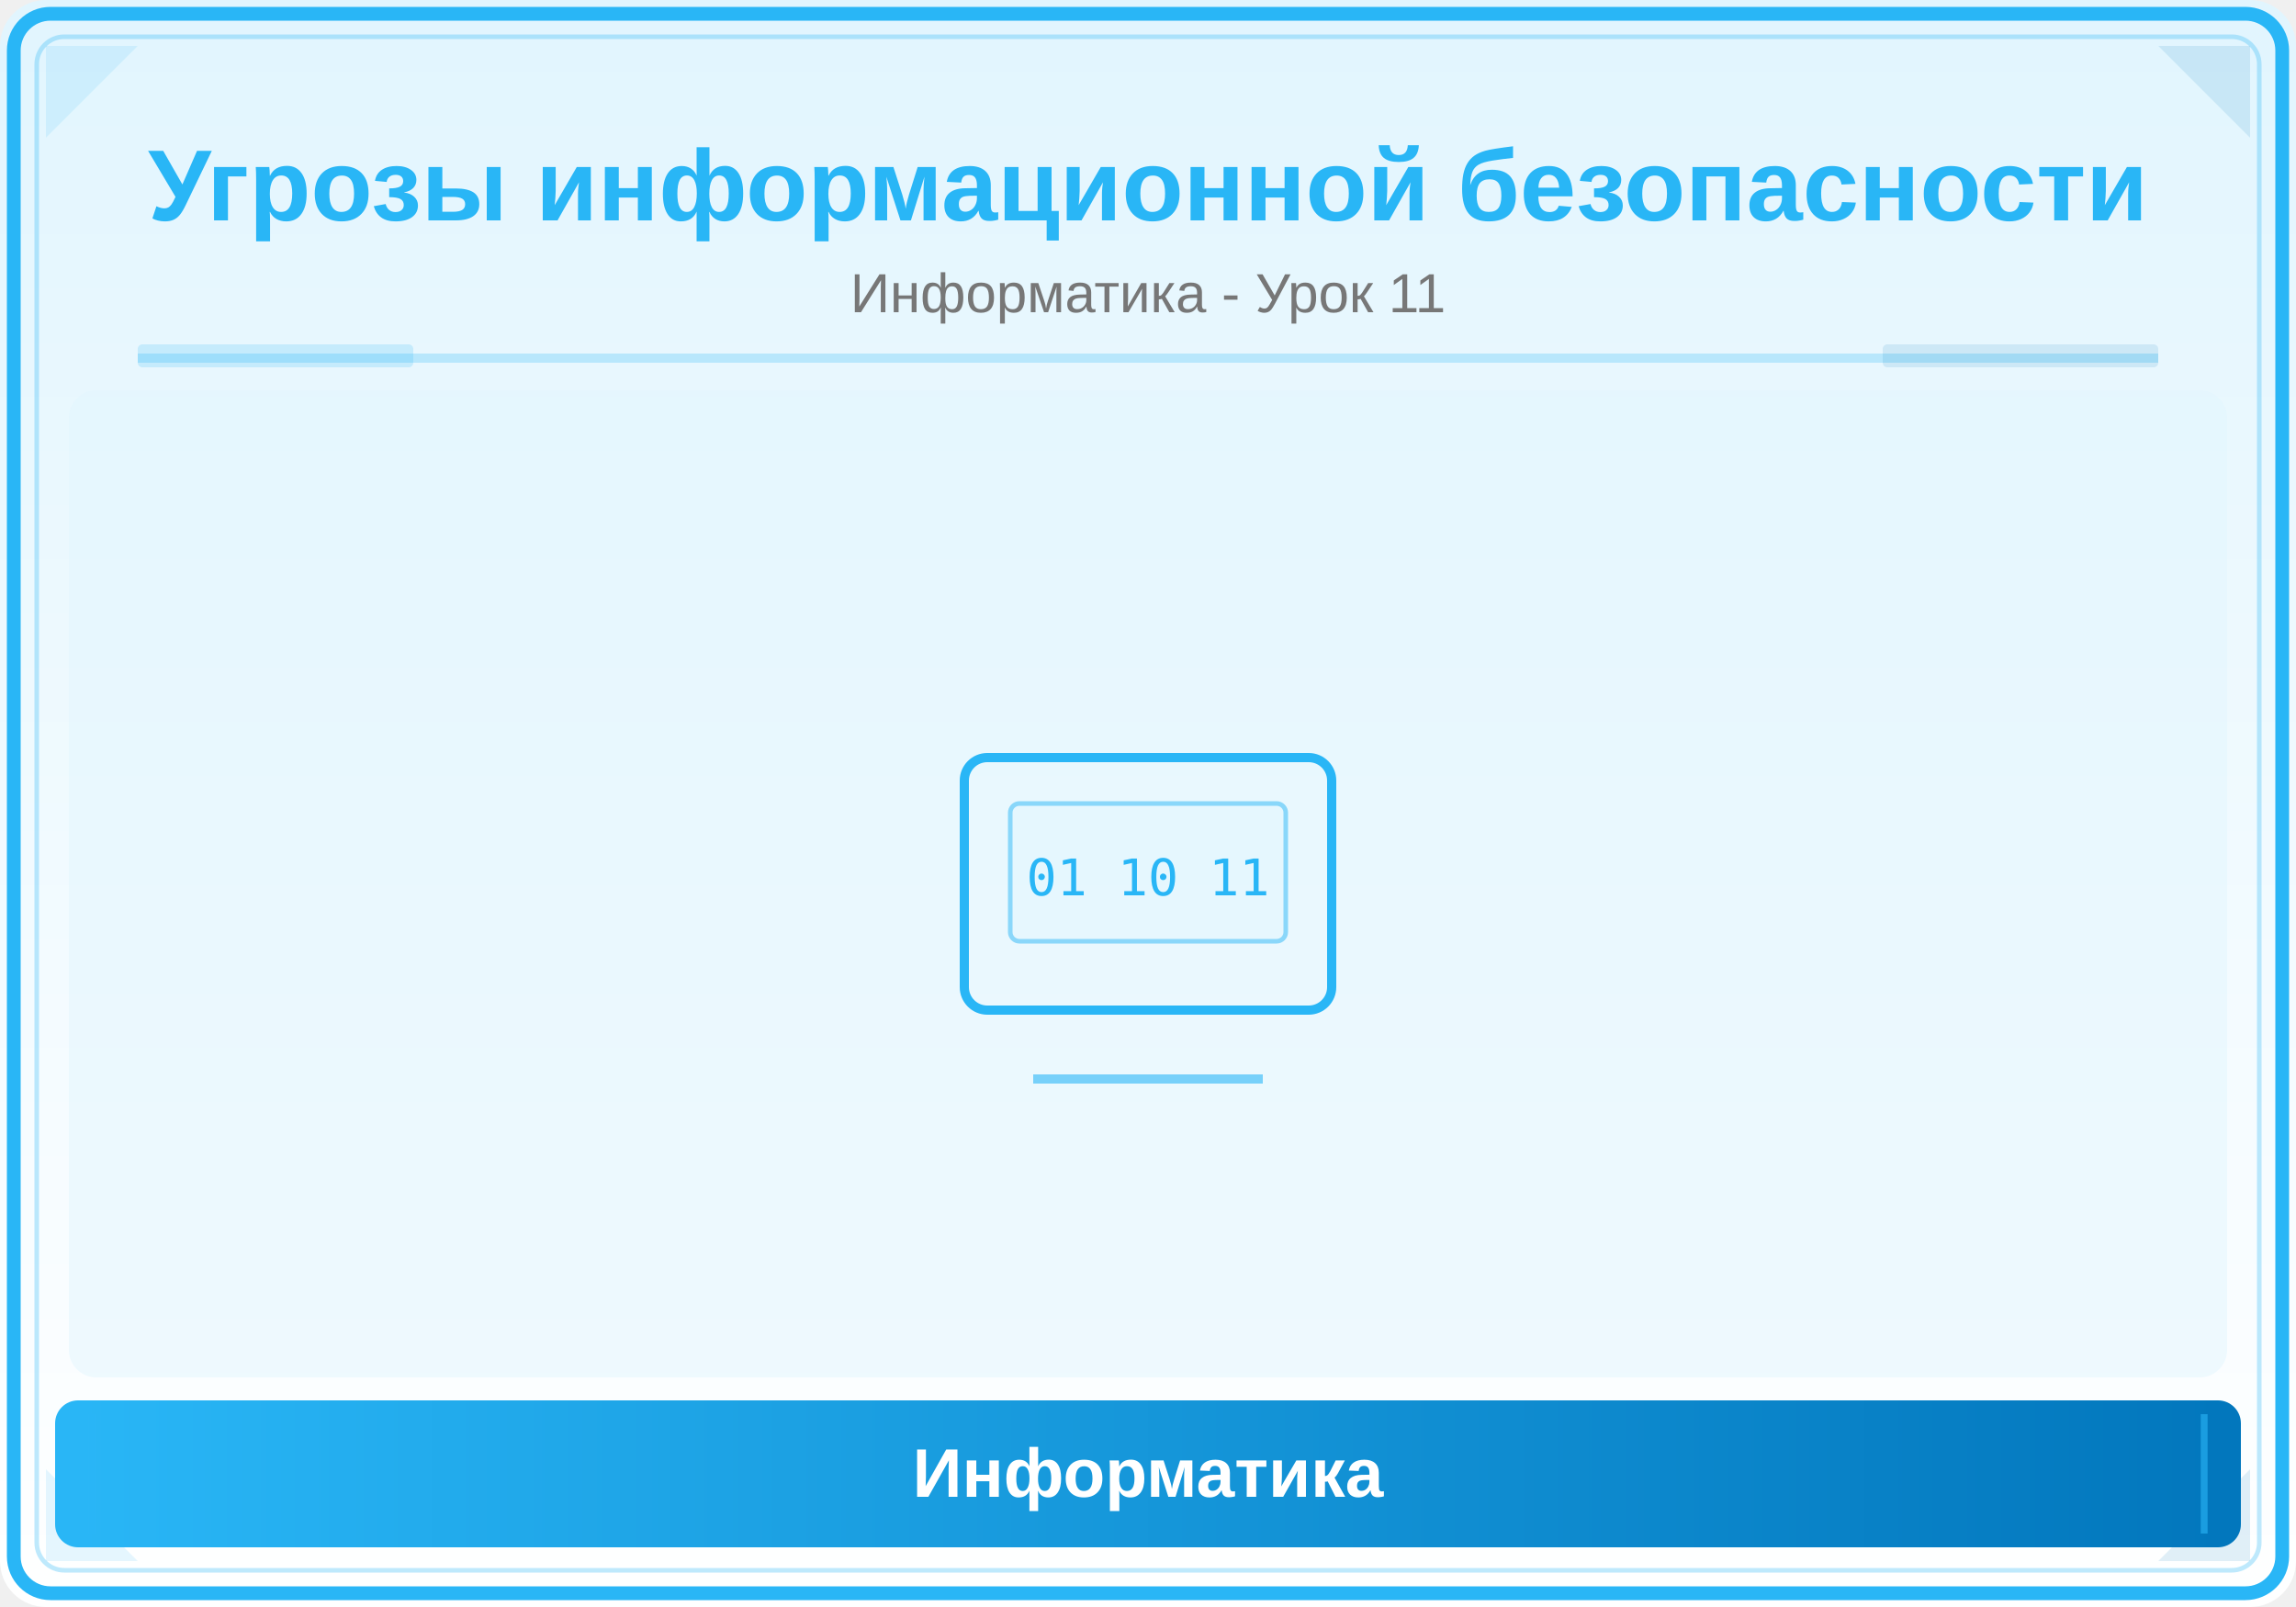
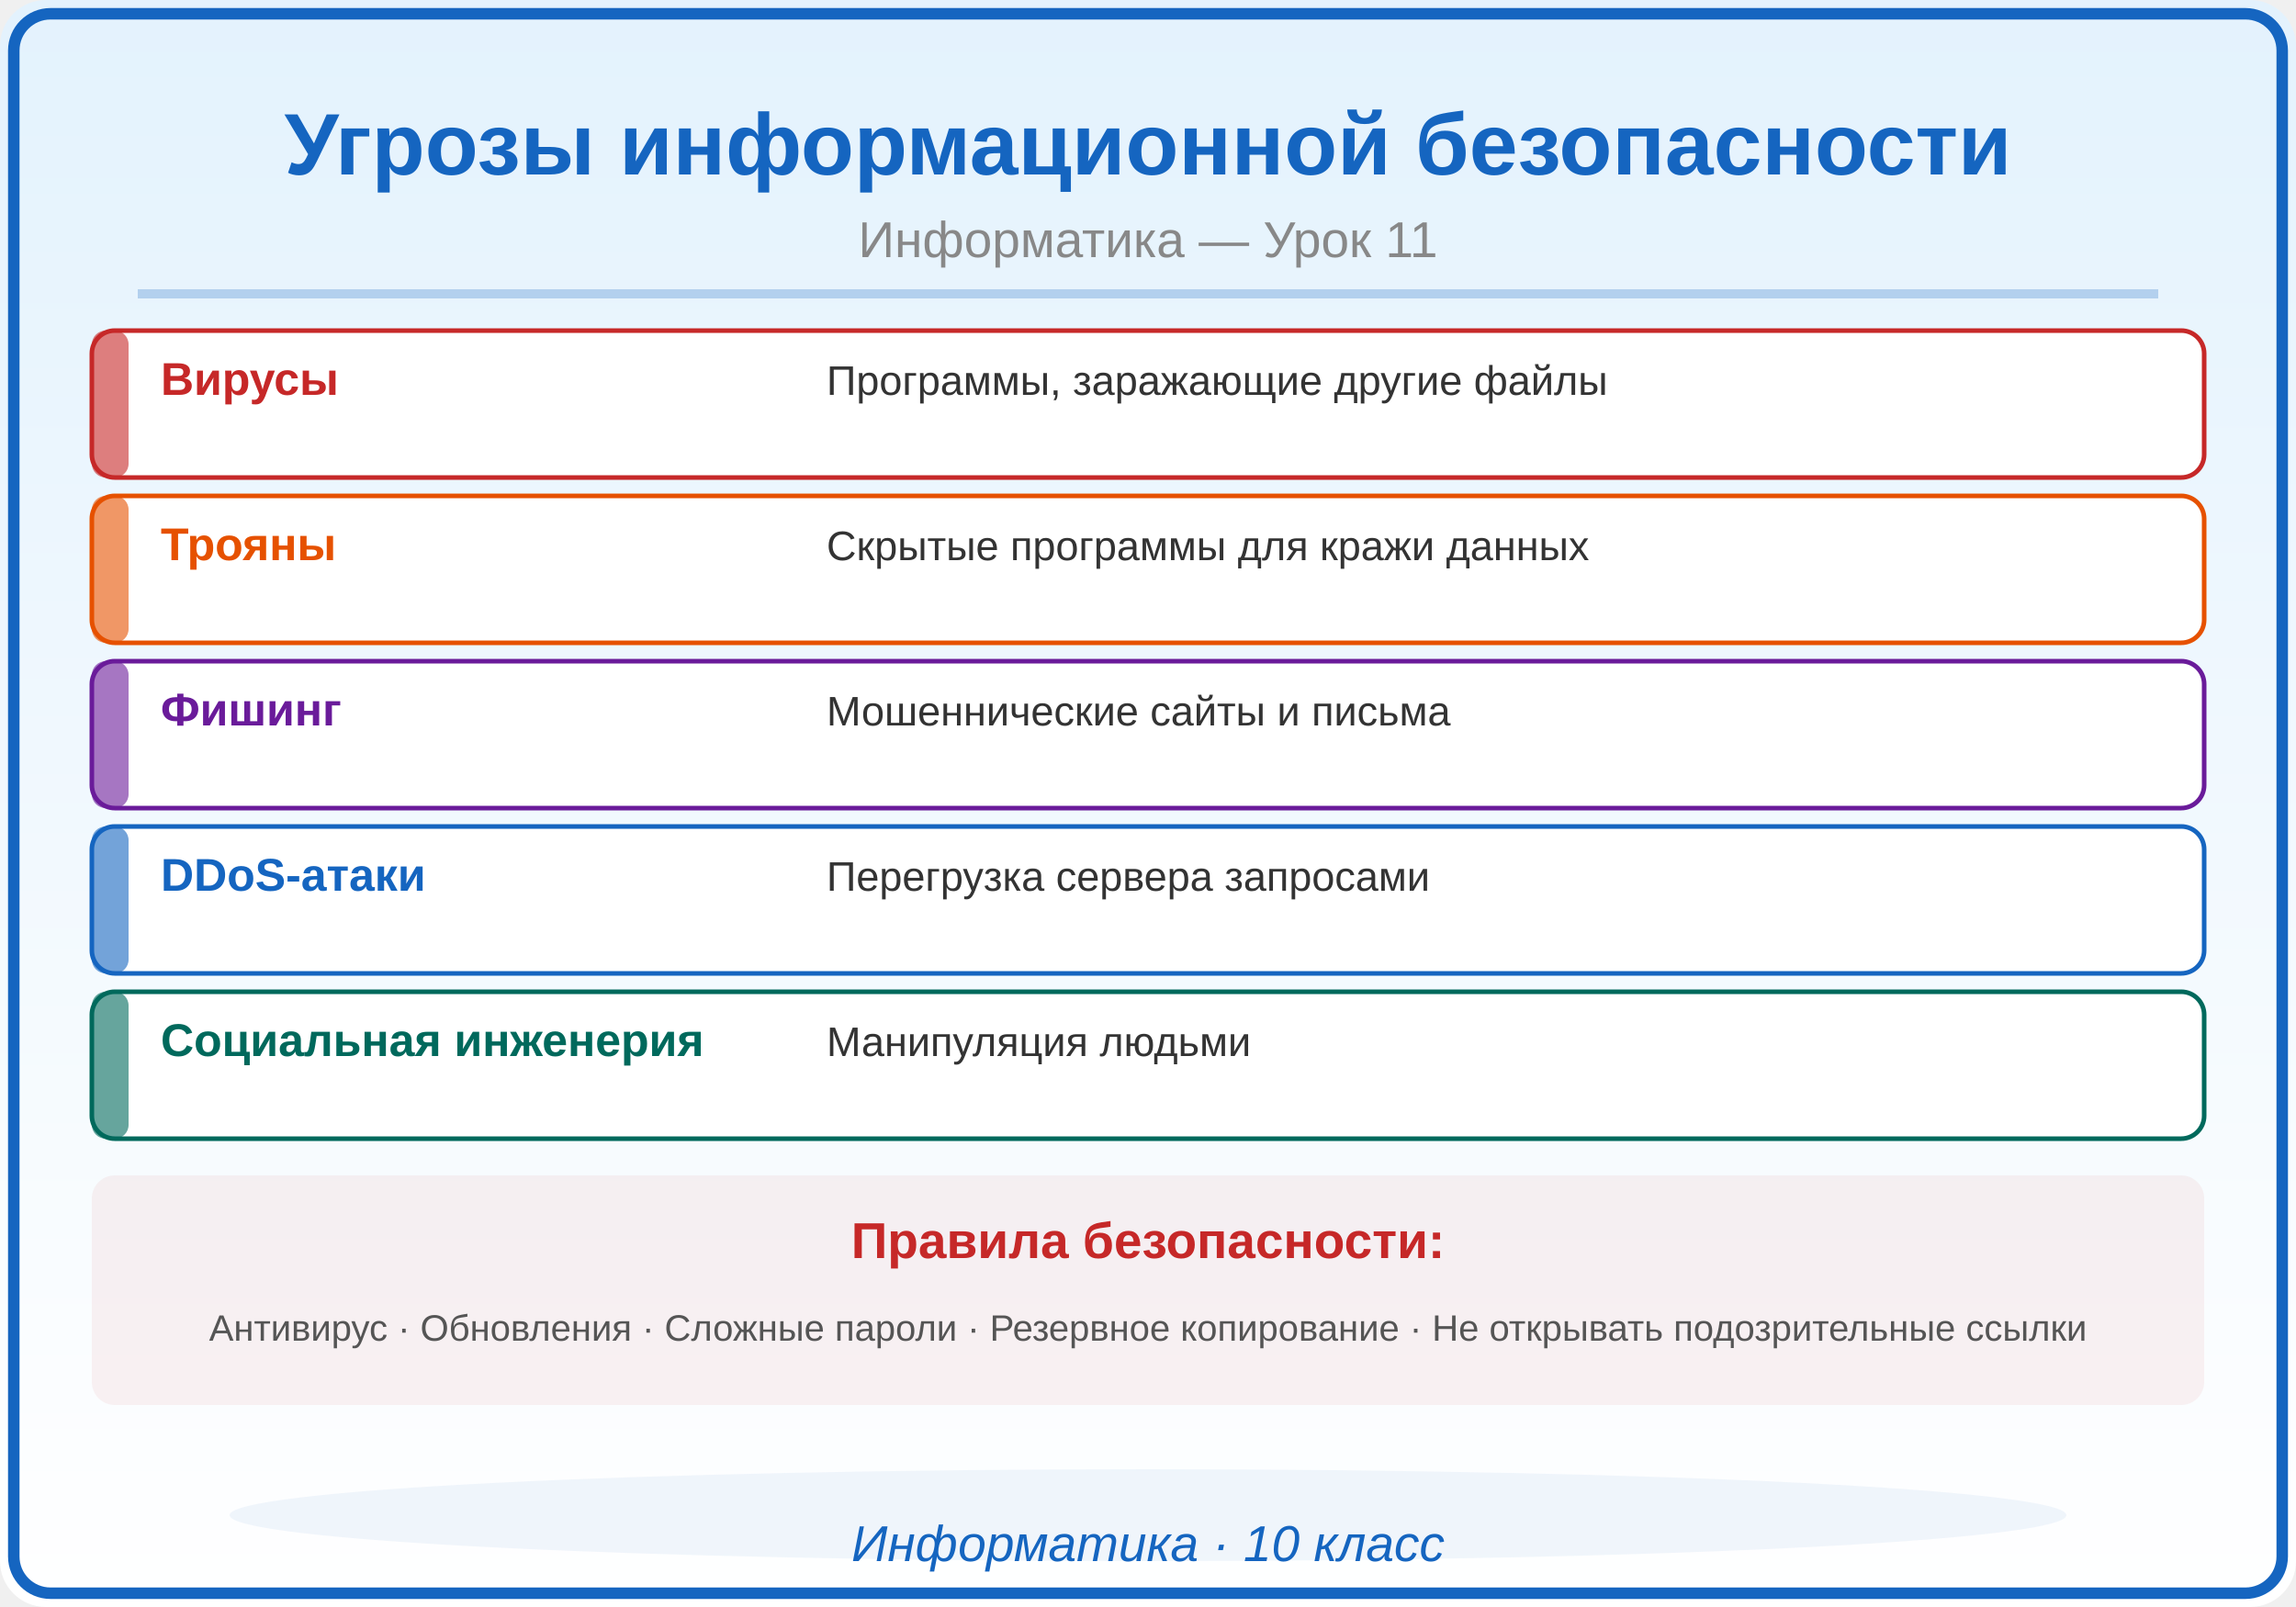
<svg xmlns="http://www.w3.org/2000/svg" viewBox="0 0 500 350">
  <defs>
    <linearGradient id="bg" x1="0" y1="0" x2="0" y2="1">
-       <stop offset="0%" stop-color="#E1F5FE" />
+       <stop offset="0%" stop-color="#E3F2FD" />
      <stop offset="100%" stop-color="#FFFFFF" />
-     </linearGradient>
-     <linearGradient id="panel" x1="0" y1="0" x2="1" y2="0">
-       <stop offset="0%" stop-color="#29B6F6" />
-       <stop offset="100%" stop-color="#0277BD" />
    </linearGradient>
  </defs>
  <rect width="500" height="350" fill="url(#bg)" rx="10" />
-   <rect x="3" y="3" width="494" height="344" rx="8" fill="none" stroke="#29B6F6" stroke-width="3" />
-   <rect x="8" y="8" width="484" height="334" rx="6" fill="none" stroke="#29B6F6" stroke-width="1" opacity="0.3" />
-   <polygon points="10,10 30,10 10,30" fill="#29B6F6" opacity="0.12" />
-   <polygon points="490,10 470,10 490,30" fill="#0277BD" opacity="0.12" />
-   <polygon points="10,340 30,340 10,320" fill="#29B6F6" opacity="0.12" />
-   <polygon points="490,340 470,340 490,320" fill="#0277BD" opacity="0.12" />
-   <text x="250" y="48" font-family="Arial,sans-serif" font-size="22" font-weight="bold" fill="#29B6F6" text-anchor="middle">Угрозы информационной безопасности</text>
-   <text x="250" y="68" font-family="Arial,sans-serif" font-size="12" fill="#777" text-anchor="middle">Информатика - Урок 11</text>
-   <line x1="30" y1="78" x2="470" y2="78" stroke="#29B6F6" stroke-width="2" opacity="0.25" />
-   <rect x="30" y="75" width="60" height="5" fill="#29B6F6" opacity="0.18" rx="1" />
-   <rect x="410" y="75" width="60" height="5" fill="#0277BD" opacity="0.12" rx="1" />
-   <clipPath id="ill">
-     <rect x="15" y="85" width="470" height="215" rx="6" />
-   </clipPath>
-   <g clip-path="url(#ill)">
-     <rect x="15" y="85" width="470" height="215" fill="#E1F5FE" opacity="0.5" />
-     <rect x="210" y="165" width="80" height="55" rx="5" fill="none" stroke="#29B6F6" stroke-width="2" />
-     <rect x="220" y="175" width="60" height="30" rx="2" fill="#E1F5FE" stroke="#29B6F6" stroke-width="1" opacity="0.5" />
-     <text x="250" y="195" font-family="monospace" font-size="11" fill="#29B6F6" text-anchor="middle">01 10 11</text>
-     <line x1="225" y1="235" x2="275" y2="235" stroke="#29B6F6" stroke-width="2" opacity="0.6" />
-   </g>
-   <rect x="12" y="305" width="476" height="32" rx="5" fill="url(#panel)" />
-   <line x1="20" y1="308" x2="20" y2="334" stroke="#29B6F6" stroke-width="1.5" opacity="0.6" />
-   <line x1="480" y1="308" x2="480" y2="334" stroke="#29B6F6" stroke-width="1.5" opacity="0.6" />
-   <text x="250" y="326" font-family="Arial,sans-serif" font-size="15" text-anchor="middle" fill="white" font-weight="bold">Информатика</text>
+   <rect x="3" y="3" width="494" height="344" rx="8" fill="none" stroke="#1565C0" stroke-width="2.5" />
+   <text x="250" y="38" font-family="Arial,sans-serif" font-size="19" font-weight="bold" fill="#1565C0" text-anchor="middle">Угрозы информационной безопасности</text>
+   <text x="250" y="56" font-family="Arial,sans-serif" font-size="11" fill="#888888" text-anchor="middle">Информатика — Урок 11</text>
+   <line x1="30" y1="64" x2="470" y2="64" stroke="#1565C0" stroke-width="2" opacity="0.25" />
+   <rect x="20" y="72" width="460" height="32" rx="5" fill="white" stroke="#C62828" stroke-width="1" />
+   <rect x="20" y="72" width="8" height="32" rx="3" fill="#C62828" opacity="0.6" />
+   <text x="35" y="86" font-family="Arial,sans-serif" font-size="10" fill="#C62828" text-anchor="start" font-weight="bold">Вирусы</text>
+   <text x="180" y="86" font-family="Arial,sans-serif" font-size="9" fill="#333333" text-anchor="start" font-weight="normal">Программы, заражающие другие файлы</text>
+   <rect x="20" y="108" width="460" height="32" rx="5" fill="white" stroke="#E65100" stroke-width="1" />
+   <rect x="20" y="108" width="8" height="32" rx="3" fill="#E65100" opacity="0.6" />
+   <text x="35" y="122" font-family="Arial,sans-serif" font-size="10" fill="#E65100" text-anchor="start" font-weight="bold">Трояны</text>
+   <text x="180" y="122" font-family="Arial,sans-serif" font-size="9" fill="#333333" text-anchor="start" font-weight="normal">Скрытые программы для кражи данных</text>
+   <rect x="20" y="144" width="460" height="32" rx="5" fill="white" stroke="#6A1B9A" stroke-width="1" />
+   <rect x="20" y="144" width="8" height="32" rx="3" fill="#6A1B9A" opacity="0.6" />
+   <text x="35" y="158" font-family="Arial,sans-serif" font-size="10" fill="#6A1B9A" text-anchor="start" font-weight="bold">Фишинг</text>
+   <text x="180" y="158" font-family="Arial,sans-serif" font-size="9" fill="#333333" text-anchor="start" font-weight="normal">Мошеннические сайты и письма</text>
+   <rect x="20" y="180" width="460" height="32" rx="5" fill="white" stroke="#1565C0" stroke-width="1" />
+   <rect x="20" y="180" width="8" height="32" rx="3" fill="#1565C0" opacity="0.6" />
+   <text x="35" y="194" font-family="Arial,sans-serif" font-size="10" fill="#1565C0" text-anchor="start" font-weight="bold">DDoS-атаки</text>
+   <text x="180" y="194" font-family="Arial,sans-serif" font-size="9" fill="#333333" text-anchor="start" font-weight="normal">Перегрузка сервера запросами</text>
+   <rect x="20" y="216" width="460" height="32" rx="5" fill="white" stroke="#00695C" stroke-width="1" />
+   <rect x="20" y="216" width="8" height="32" rx="3" fill="#00695C" opacity="0.6" />
+   <text x="35" y="230" font-family="Arial,sans-serif" font-size="10" fill="#00695C" text-anchor="start" font-weight="bold">Социальная инженерия</text>
+   <text x="180" y="230" font-family="Arial,sans-serif" font-size="9" fill="#333333" text-anchor="start" font-weight="normal">Манипуляция людьми</text>
+   <rect x="20" y="256" width="460" height="50" rx="5" fill="#C62828" opacity="0.06" />
+   <text x="250" y="274" font-family="Arial,sans-serif" font-size="11" fill="#C62828" text-anchor="middle" font-weight="bold">Правила безопасности:</text>
+   <text x="250" y="292" font-family="Arial,sans-serif" font-size="8" fill="#555555" text-anchor="middle" font-weight="normal">Антивирус · Обновления · Сложные пароли · Резервное копирование · Не открывать подозрительные ссылки</text>
+   <ellipse cx="250" cy="330" rx="200" ry="10" fill="#1565C0" opacity="0.06" />
+   <text x="250" y="340" font-family="Arial,sans-serif" font-size="11" fill="#1565C0" text-anchor="middle" font-style="italic">Информатика · 10 класс</text>
</svg>
